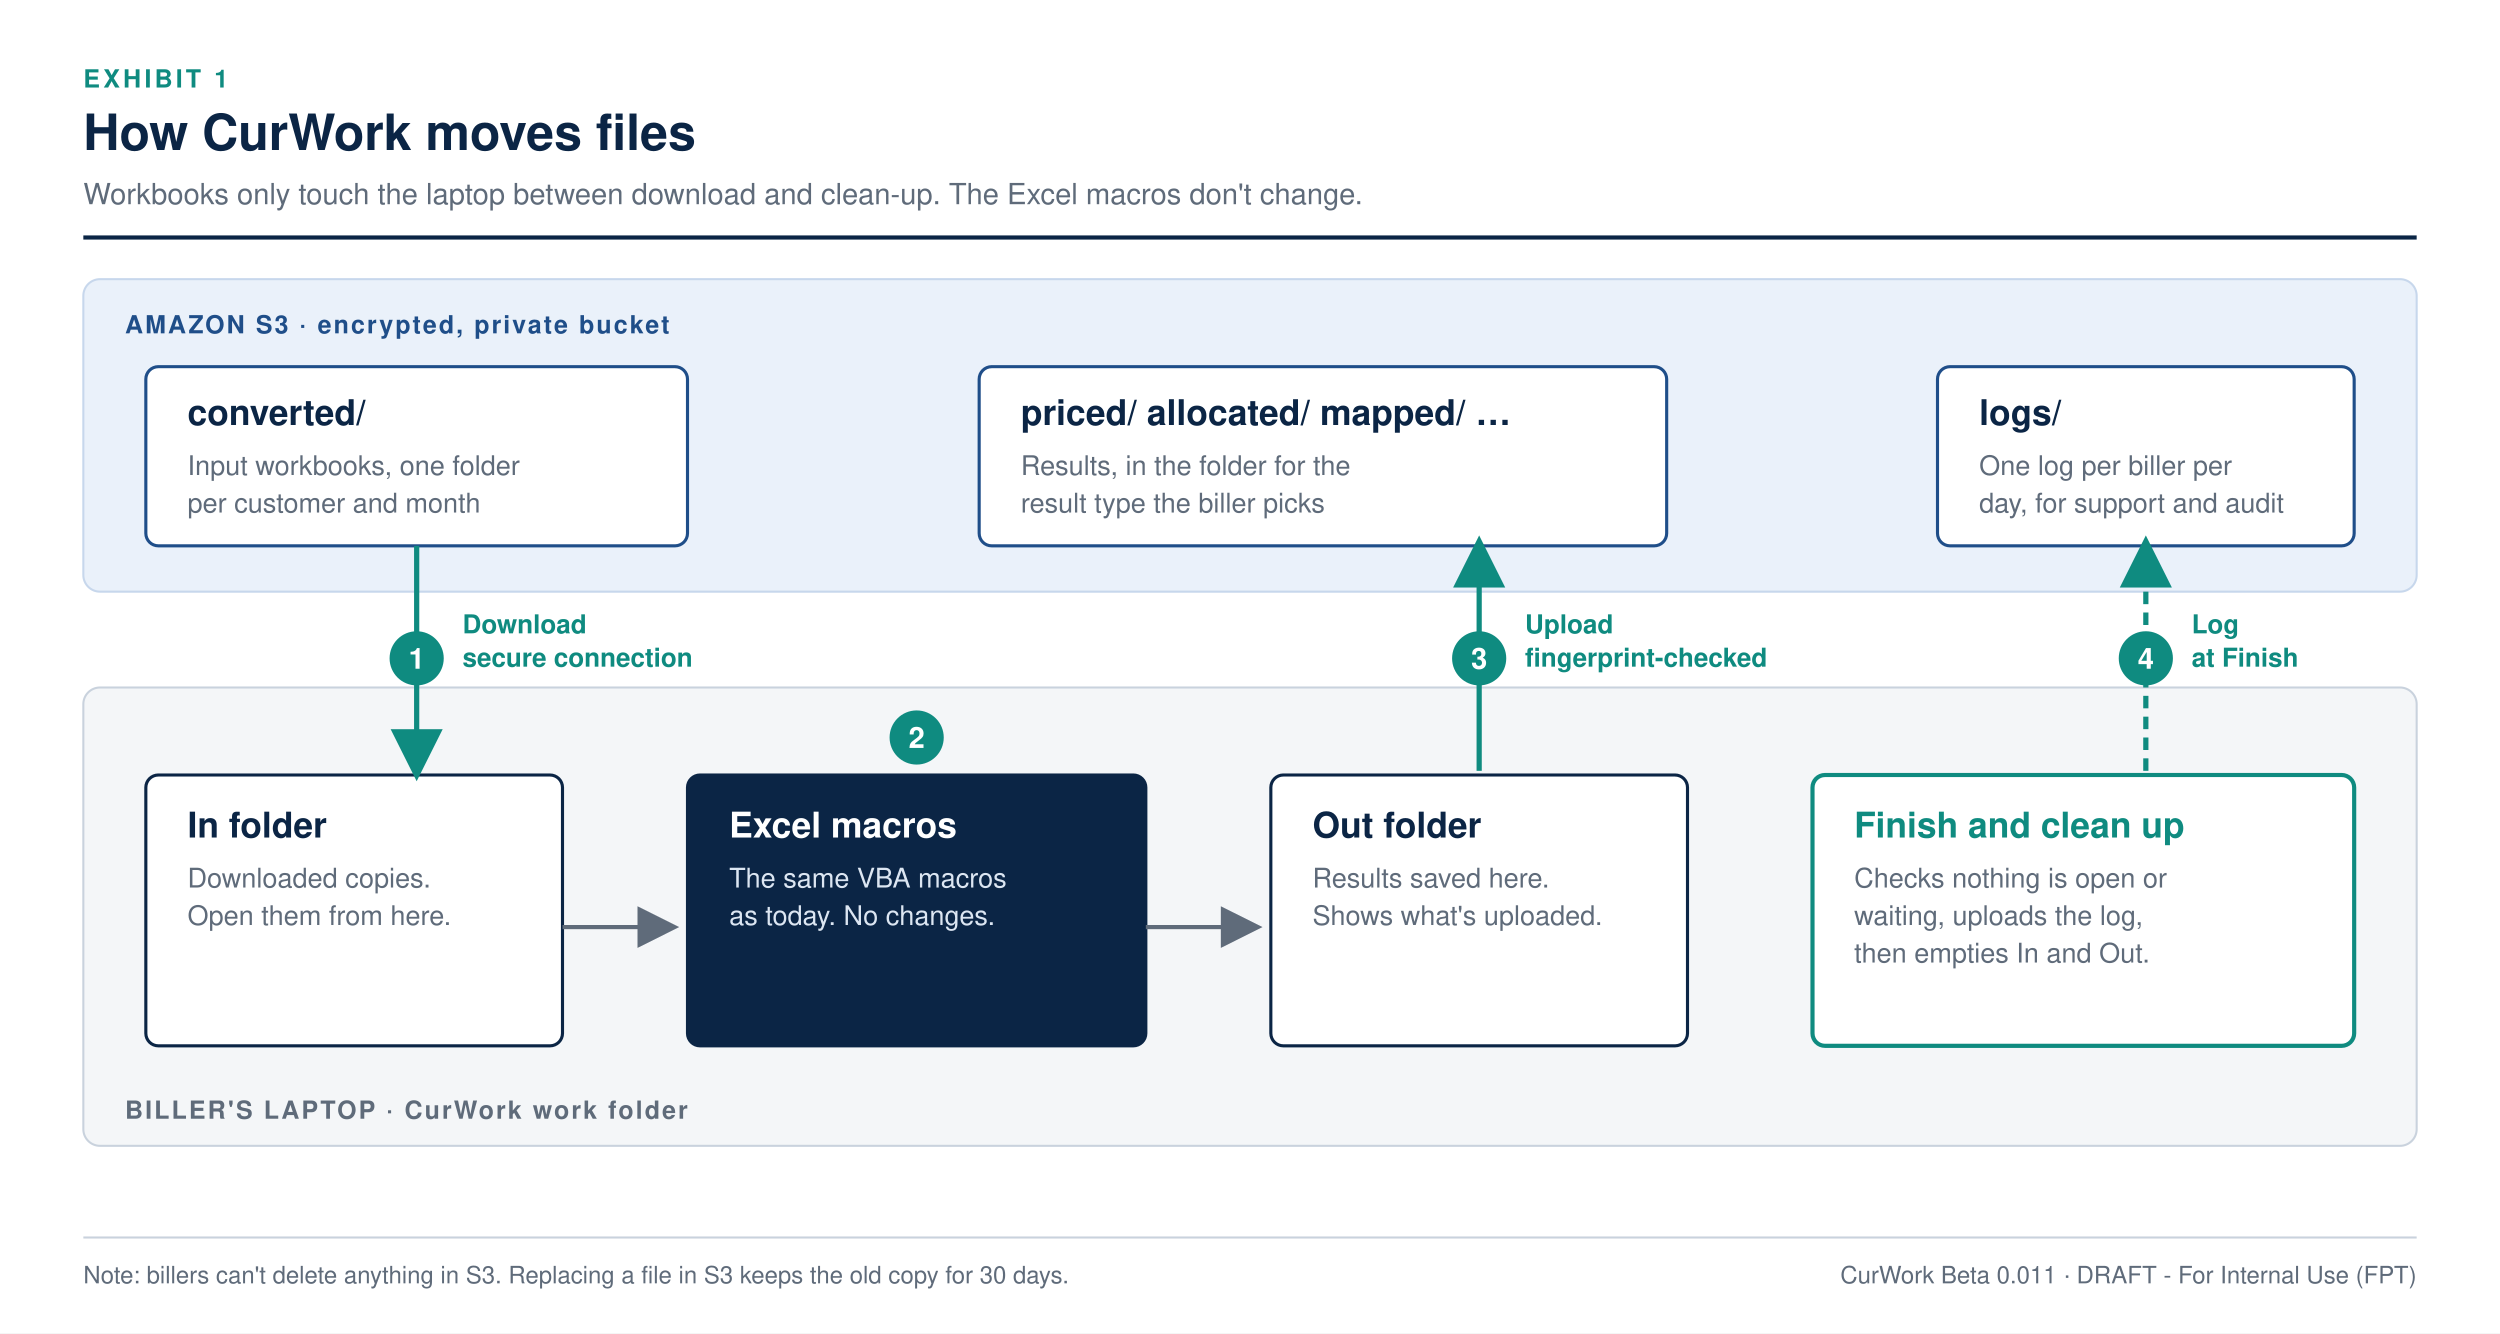
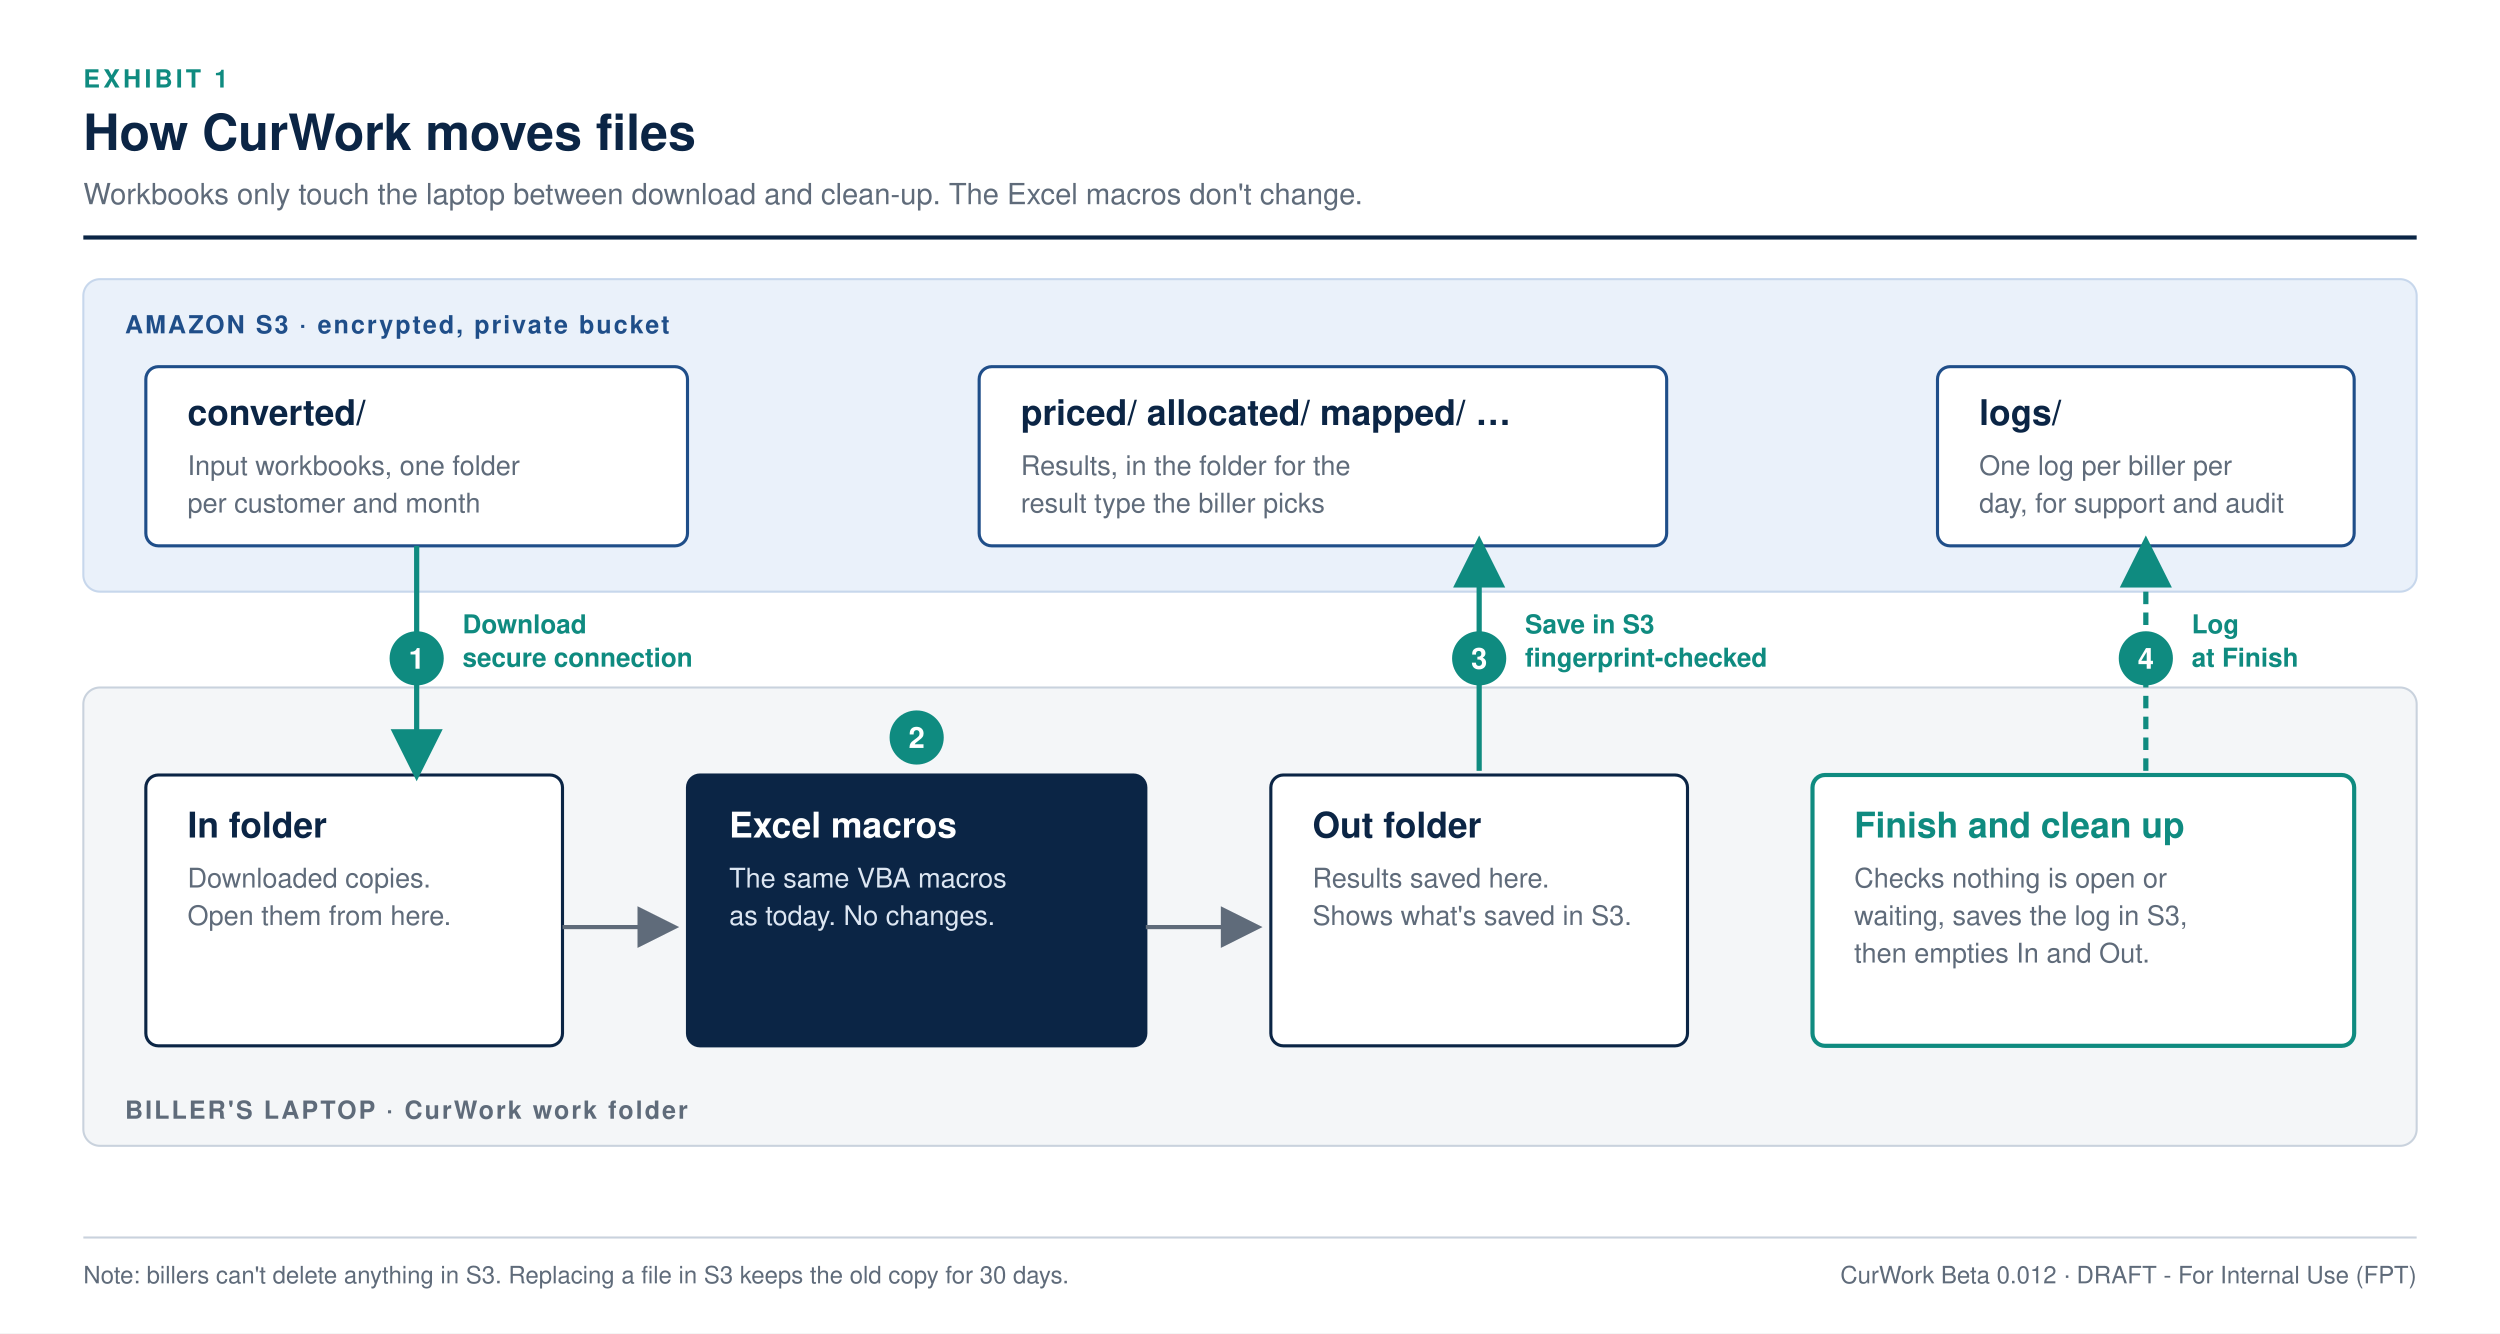
<svg xmlns="http://www.w3.org/2000/svg" width="1200" height="640" viewBox="0 0 1200 640" role="img">
  <defs>
    <marker id="a5F6B7A" markerWidth="10" markerHeight="10" refX="8" refY="5" orient="auto">
      <path d="M0,0 L10,5 L0,10 z" fill="#5F6B7A" />
    </marker>
    <marker id="a0F8B80" markerWidth="10" markerHeight="10" refX="8" refY="5" orient="auto">
      <path d="M0,0 L10,5 L0,10 z" fill="#0F8B80" />
    </marker>
    <marker id="a0B2545" markerWidth="10" markerHeight="10" refX="8" refY="5" orient="auto">
      <path d="M0,0 L10,5 L0,10 z" fill="#0B2545" />
    </marker>
    <marker id="aB42318" markerWidth="10" markerHeight="10" refX="8" refY="5" orient="auto">
      <path d="M0,0 L10,5 L0,10 z" fill="#B42318" />
    </marker>
    <marker id="a1F4E89" markerWidth="10" markerHeight="10" refX="8" refY="5" orient="auto">
      <path d="M0,0 L10,5 L0,10 z" fill="#1F4E89" />
    </marker>
  </defs>
  <rect width="100%" height="100%" fill="#FFFFFF" />
  <text x="40" y="42" font-family="-apple-system, 'Segoe UI', Helvetica, Arial, sans-serif" font-size="12" fill="#0F8B80" font-weight="bold" text-anchor="start" letter-spacing="1.5">EXHIBIT 1</text>
  <text x="40" y="72" font-family="-apple-system, 'Segoe UI', Helvetica, Arial, sans-serif" font-size="24" fill="#0B2545" font-weight="bold" text-anchor="start">How CurWork moves files</text>
  <text x="40" y="98" font-family="-apple-system, 'Segoe UI', Helvetica, Arial, sans-serif" font-size="14" fill="#5F6B7A" font-weight="normal" text-anchor="start">Workbooks only touch the laptop between download and clean-up. The Excel macros don't change.</text>
  <line x1="40" y1="114" x2="1160" y2="114" stroke="#0B2545" stroke-width="2" />
  <rect x="40" y="134" width="1120" height="150" rx="8" fill="#EAF1FA" stroke="#C7D7EC" stroke-width="1" />
  <text x="60" y="160" font-family="-apple-system, 'Segoe UI', Helvetica, Arial, sans-serif" font-size="12" fill="#1F4E89" font-weight="bold" text-anchor="start" letter-spacing="1">AMAZON S3  ·  encrypted, private bucket</text>
  <rect x="40" y="330" width="1120" height="220" rx="8" fill="#F4F6F8" stroke="#C9D2DD" stroke-width="1" />
  <text x="60" y="537" font-family="-apple-system, 'Segoe UI', Helvetica, Arial, sans-serif" font-size="12" fill="#5F6B7A" font-weight="bold" text-anchor="start" letter-spacing="1">BILLER'S LAPTOP  ·  CurWork work folder</text>
  <rect x="70" y="176" width="260" height="86" rx="6" fill="#FFFFFF" stroke="#1F4E89" stroke-width="1.5" />
  <text x="90" y="204" font-family="-apple-system, 'Segoe UI', Helvetica, Arial, sans-serif" font-size="17" fill="#0B2545" font-weight="bold" text-anchor="start">converted/</text>
  <text x="90" y="228" font-family="-apple-system, 'Segoe UI', Helvetica, Arial, sans-serif" font-size="13" fill="#5F6B7A" font-weight="normal" text-anchor="start">Input workbooks, one folder</text>
  <text x="90" y="246" font-family="-apple-system, 'Segoe UI', Helvetica, Arial, sans-serif" font-size="13" fill="#5F6B7A" font-weight="normal" text-anchor="start">per customer and month</text>
  <rect x="470" y="176" width="330" height="86" rx="6" fill="#FFFFFF" stroke="#1F4E89" stroke-width="1.5" />
  <text x="490" y="204" font-family="-apple-system, 'Segoe UI', Helvetica, Arial, sans-serif" font-size="17" fill="#0B2545" font-weight="bold" text-anchor="start">priced/  allocated/  mapped/ …</text>
  <text x="490" y="228" font-family="-apple-system, 'Segoe UI', Helvetica, Arial, sans-serif" font-size="13" fill="#5F6B7A" font-weight="normal" text-anchor="start">Results, in the folder for the</text>
  <text x="490" y="246" font-family="-apple-system, 'Segoe UI', Helvetica, Arial, sans-serif" font-size="13" fill="#5F6B7A" font-weight="normal" text-anchor="start">result type the biller picks</text>
  <rect x="930" y="176" width="200" height="86" rx="6" fill="#FFFFFF" stroke="#1F4E89" stroke-width="1.5" />
  <text x="950" y="204" font-family="-apple-system, 'Segoe UI', Helvetica, Arial, sans-serif" font-size="17" fill="#0B2545" font-weight="bold" text-anchor="start">logs/</text>
  <text x="950" y="228" font-family="-apple-system, 'Segoe UI', Helvetica, Arial, sans-serif" font-size="13" fill="#5F6B7A" font-weight="normal" text-anchor="start">One log per biller per</text>
  <text x="950" y="246" font-family="-apple-system, 'Segoe UI', Helvetica, Arial, sans-serif" font-size="13" fill="#5F6B7A" font-weight="normal" text-anchor="start">day, for support and audit</text>
  <rect x="70" y="372" width="200" height="130" rx="6" fill="#FFFFFF" stroke="#0B2545" stroke-width="1.5" />
  <text x="90" y="402" font-family="-apple-system, 'Segoe UI', Helvetica, Arial, sans-serif" font-size="17" fill="#0B2545" font-weight="bold" text-anchor="start">In folder</text>
  <text x="90" y="426" font-family="-apple-system, 'Segoe UI', Helvetica, Arial, sans-serif" font-size="13" fill="#5F6B7A" font-weight="normal" text-anchor="start">Downloaded copies.</text>
  <text x="90" y="444" font-family="-apple-system, 'Segoe UI', Helvetica, Arial, sans-serif" font-size="13" fill="#5F6B7A" font-weight="normal" text-anchor="start">Open them from here.</text>
  <rect x="330" y="372" width="220" height="130" rx="6" fill="#0B2545" stroke="#0B2545" stroke-width="1.5" />
  <text x="350" y="402" font-family="-apple-system, 'Segoe UI', Helvetica, Arial, sans-serif" font-size="17" fill="#FFFFFF" font-weight="bold" text-anchor="start">Excel macros</text>
  <text x="350" y="426" font-family="-apple-system, 'Segoe UI', Helvetica, Arial, sans-serif" font-size="13" fill="#DCE6F2" font-weight="normal" text-anchor="start">The same VBA macros</text>
  <text x="350" y="444" font-family="-apple-system, 'Segoe UI', Helvetica, Arial, sans-serif" font-size="13" fill="#DCE6F2" font-weight="normal" text-anchor="start">as today. No changes.</text>
  <rect x="610" y="372" width="200" height="130" rx="6" fill="#FFFFFF" stroke="#0B2545" stroke-width="1.5" />
  <text x="630" y="402" font-family="-apple-system, 'Segoe UI', Helvetica, Arial, sans-serif" font-size="17" fill="#0B2545" font-weight="bold" text-anchor="start">Out folder</text>
  <text x="630" y="426" font-family="-apple-system, 'Segoe UI', Helvetica, Arial, sans-serif" font-size="13" fill="#5F6B7A" font-weight="normal" text-anchor="start">Results saved here.</text>
-   <text x="630" y="444" font-family="-apple-system, 'Segoe UI', Helvetica, Arial, sans-serif" font-size="13" fill="#5F6B7A" font-weight="normal" text-anchor="start">Shows what's uploaded.</text>
+   <text x="630" y="444" font-family="-apple-system, 'Segoe UI', Helvetica, Arial, sans-serif" font-size="13" fill="#5F6B7A" font-weight="normal" text-anchor="start">Shows what's saved in S3.</text>
  <rect x="870" y="372" width="260" height="130" rx="6" fill="#FFFFFF" stroke="#0F8B80" stroke-width="2" />
  <text x="890" y="402" font-family="-apple-system, 'Segoe UI', Helvetica, Arial, sans-serif" font-size="17" fill="#0F8B80" font-weight="bold" text-anchor="start">Finish and clean up</text>
  <text x="890" y="426" font-family="-apple-system, 'Segoe UI', Helvetica, Arial, sans-serif" font-size="13" fill="#5F6B7A" font-weight="normal" text-anchor="start">Checks nothing is open or</text>
-   <text x="890" y="444" font-family="-apple-system, 'Segoe UI', Helvetica, Arial, sans-serif" font-size="13" fill="#5F6B7A" font-weight="normal" text-anchor="start">waiting, uploads the log,</text>
+   <text x="890" y="444" font-family="-apple-system, 'Segoe UI', Helvetica, Arial, sans-serif" font-size="13" fill="#5F6B7A" font-weight="normal" text-anchor="start">waiting, saves the log in S3,</text>
  <text x="890" y="462" font-family="-apple-system, 'Segoe UI', Helvetica, Arial, sans-serif" font-size="13" fill="#5F6B7A" font-weight="normal" text-anchor="start">then empties In and Out.</text>
  <path d="M200,262 L200,370" fill="none" stroke="#0F8B80" stroke-width="2.5" marker-end="url(#a0F8B80)" />
  <circle cx="200" cy="316" r="13" fill="#0F8B80" />
  <text x="200" y="321" font-family="-apple-system, 'Segoe UI', Helvetica, Arial, sans-serif" font-size="14" fill="#FFFFFF" font-weight="bold" text-anchor="middle">1</text>
  <text x="222" y="304" font-family="-apple-system, 'Segoe UI', Helvetica, Arial, sans-serif" font-size="12.5" fill="#0F8B80" font-weight="bold" text-anchor="start">Download</text>
  <text x="222" y="320" font-family="-apple-system, 'Segoe UI', Helvetica, Arial, sans-serif" font-size="12.5" fill="#0F8B80" font-weight="bold" text-anchor="start">secure connection</text>
  <line x1="270" y1="445" x2="322" y2="445" stroke="#5F6B7A" stroke-width="2" marker-end="url(#a5F6B7A)" />
  <line x1="550" y1="445" x2="602" y2="445" stroke="#5F6B7A" stroke-width="2" marker-end="url(#a5F6B7A)" />
  <circle cx="440" cy="354" r="13" fill="#0F8B80" />
  <text x="440" y="359" font-family="-apple-system, 'Segoe UI', Helvetica, Arial, sans-serif" font-size="14" fill="#FFFFFF" font-weight="bold" text-anchor="middle">2</text>
  <path d="M710,370 L710,262" fill="none" stroke="#0F8B80" stroke-width="2.5" marker-end="url(#a0F8B80)" />
  <circle cx="710" cy="316" r="13" fill="#0F8B80" />
  <text x="710" y="321" font-family="-apple-system, 'Segoe UI', Helvetica, Arial, sans-serif" font-size="14" fill="#FFFFFF" font-weight="bold" text-anchor="middle">3</text>
-   <text x="732" y="304" font-family="-apple-system, 'Segoe UI', Helvetica, Arial, sans-serif" font-size="12.5" fill="#0F8B80" font-weight="bold" text-anchor="start">Upload</text>
+   <text x="732" y="304" font-family="-apple-system, 'Segoe UI', Helvetica, Arial, sans-serif" font-size="12.5" fill="#0F8B80" font-weight="bold" text-anchor="start">Save in S3</text>
  <text x="732" y="320" font-family="-apple-system, 'Segoe UI', Helvetica, Arial, sans-serif" font-size="12.5" fill="#0F8B80" font-weight="bold" text-anchor="start">fingerprint-checked</text>
  <path d="M1030,370 L1030,262" fill="none" stroke="#0F8B80" stroke-width="2.5" stroke-dasharray="6 4" marker-end="url(#a0F8B80)" />
  <circle cx="1030" cy="316" r="13" fill="#0F8B80" />
  <text x="1030" y="321" font-family="-apple-system, 'Segoe UI', Helvetica, Arial, sans-serif" font-size="14" fill="#FFFFFF" font-weight="bold" text-anchor="middle">4</text>
  <text x="1052" y="304" font-family="-apple-system, 'Segoe UI', Helvetica, Arial, sans-serif" font-size="12.5" fill="#0F8B80" font-weight="bold" text-anchor="start">Log</text>
  <text x="1052" y="320" font-family="-apple-system, 'Segoe UI', Helvetica, Arial, sans-serif" font-size="12.5" fill="#0F8B80" font-weight="bold" text-anchor="start">at Finish</text>
  <line x1="40" y1="594" x2="1160" y2="594" stroke="#C9D2DD" stroke-width="1" />
  <text x="40" y="616" font-family="-apple-system, 'Segoe UI', Helvetica, Arial, sans-serif" font-size="11.5" fill="#5F6B7A" font-weight="normal" text-anchor="start">Note: billers can't delete anything in S3. Replacing a file in S3 keeps the old copy for 30 days.</text>
-   <text x="1160" y="616" font-family="-apple-system, 'Segoe UI', Helvetica, Arial, sans-serif" font-size="11.5" fill="#5F6B7A" font-weight="normal" text-anchor="end">CurWork Beta 0.011 · DRAFT - For Internal Use (FPT)</text>
+   <text x="1160" y="616" font-family="-apple-system, 'Segoe UI', Helvetica, Arial, sans-serif" font-size="11.5" fill="#5F6B7A" font-weight="normal" text-anchor="end">CurWork Beta 0.012 · DRAFT - For Internal Use (FPT)</text>
</svg>
